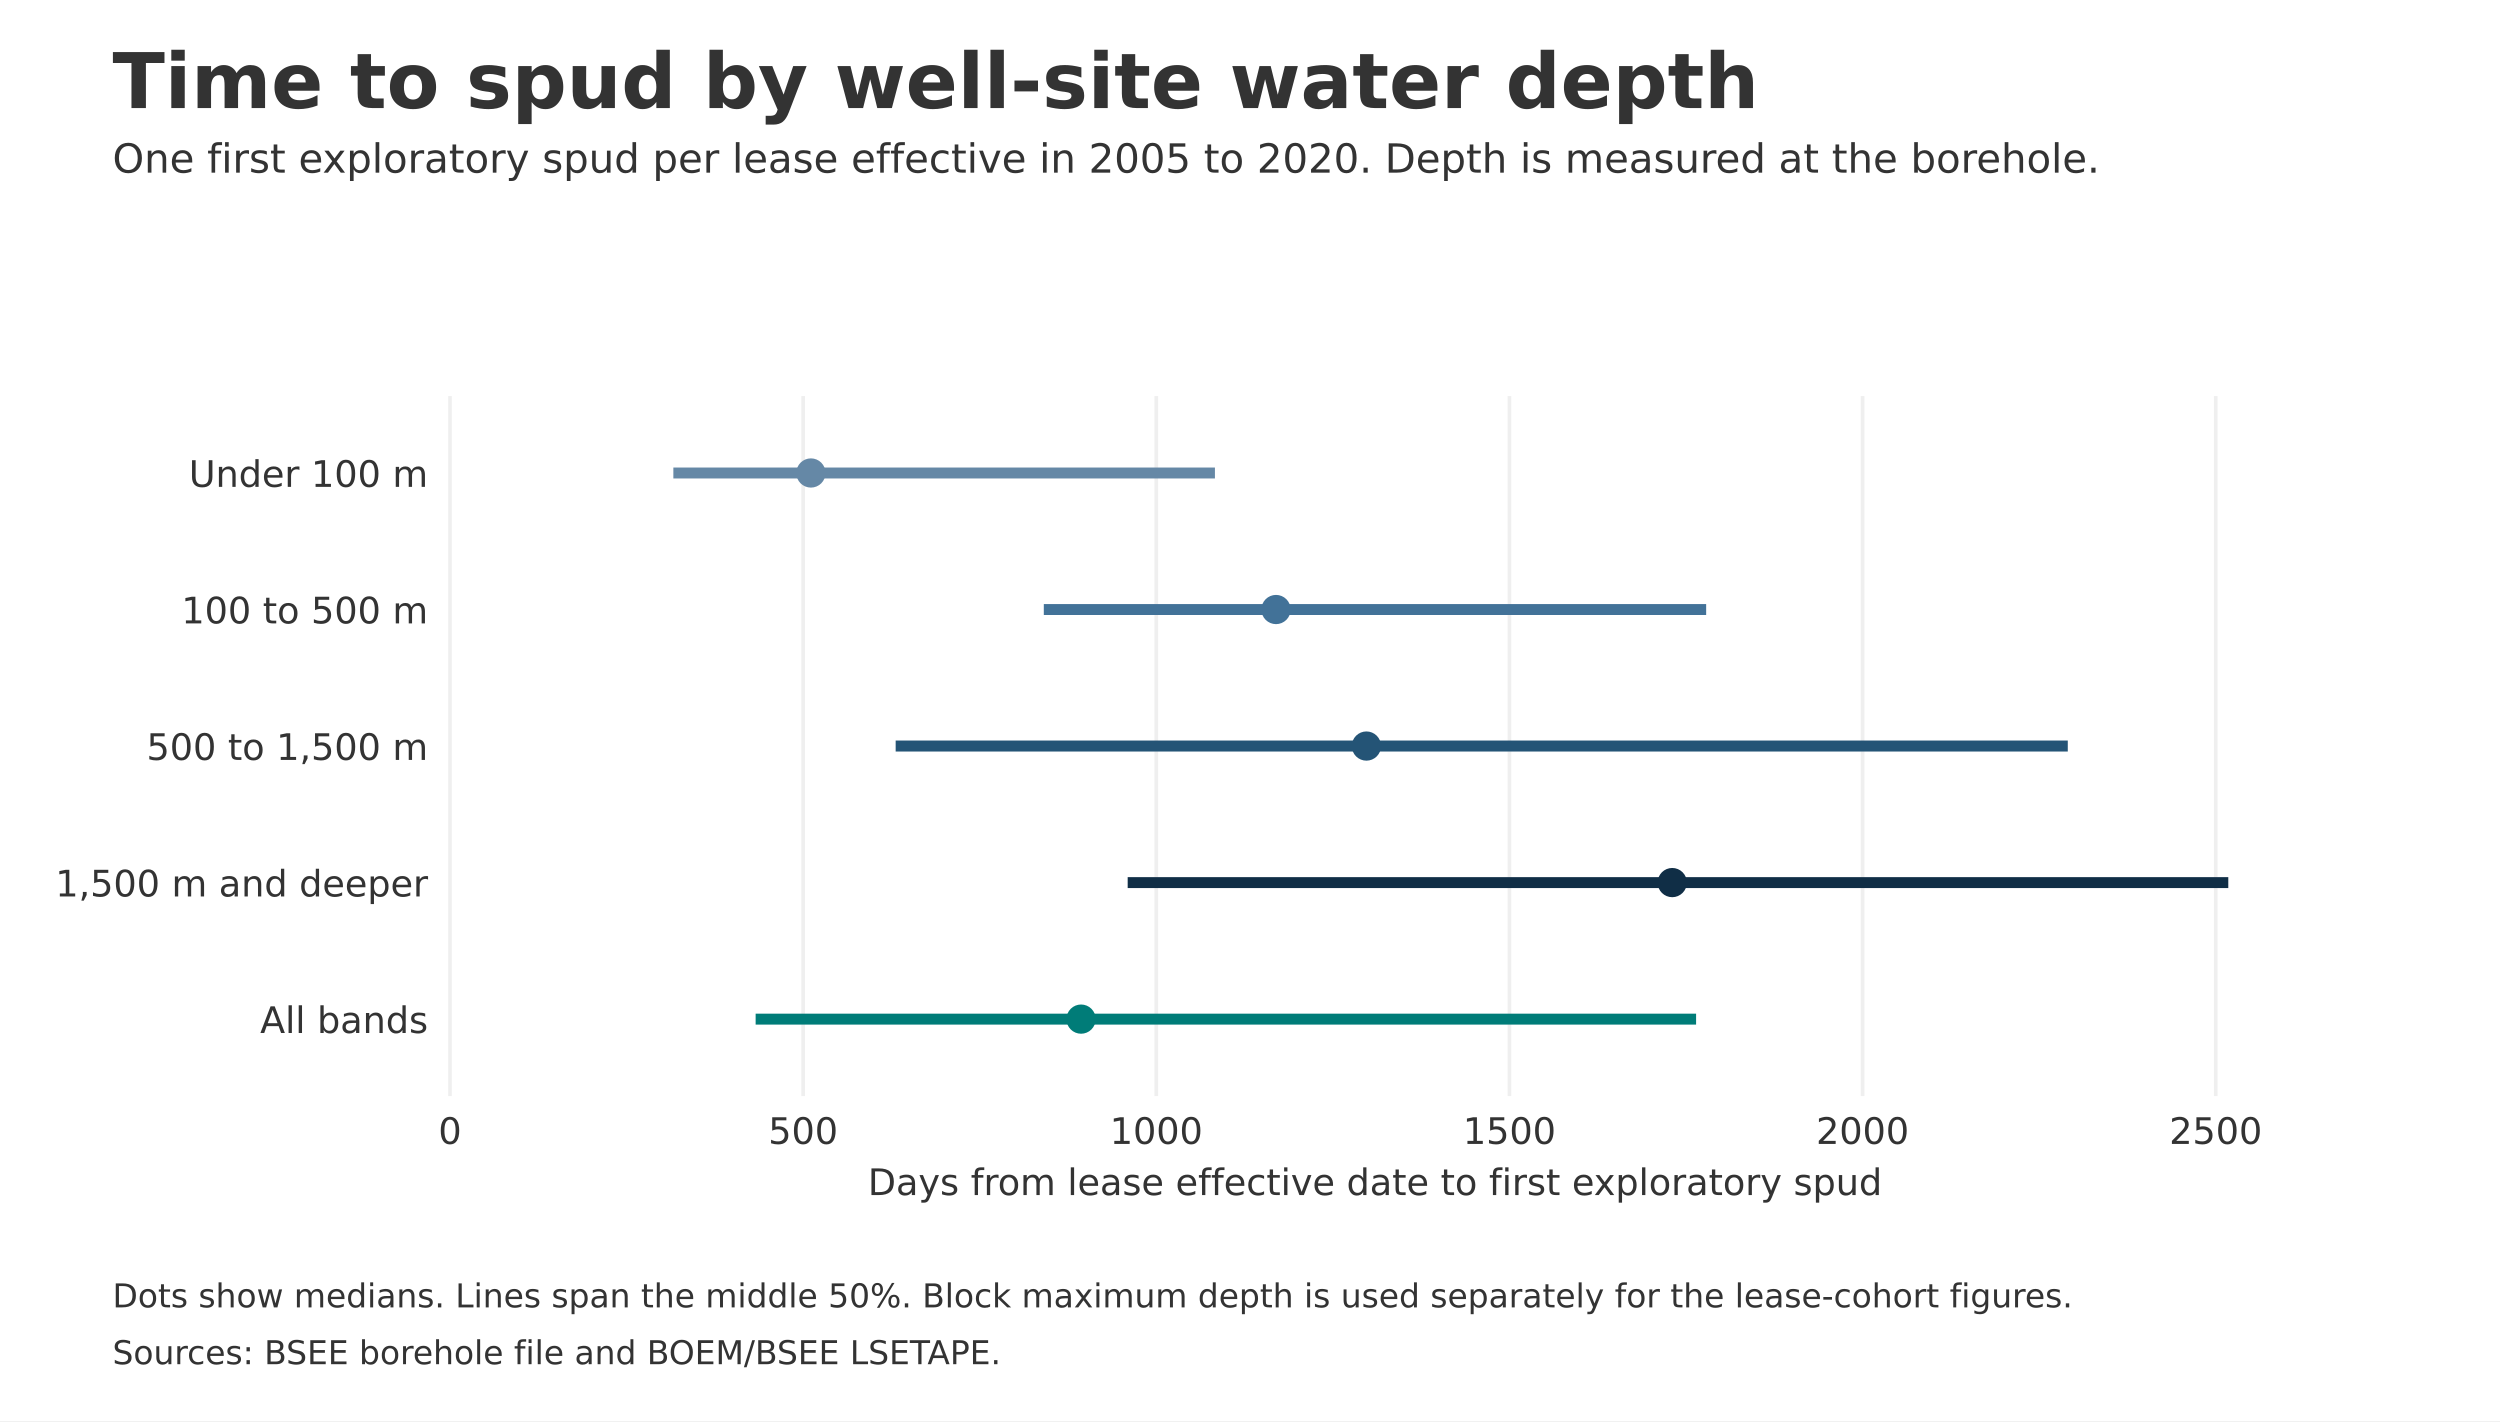
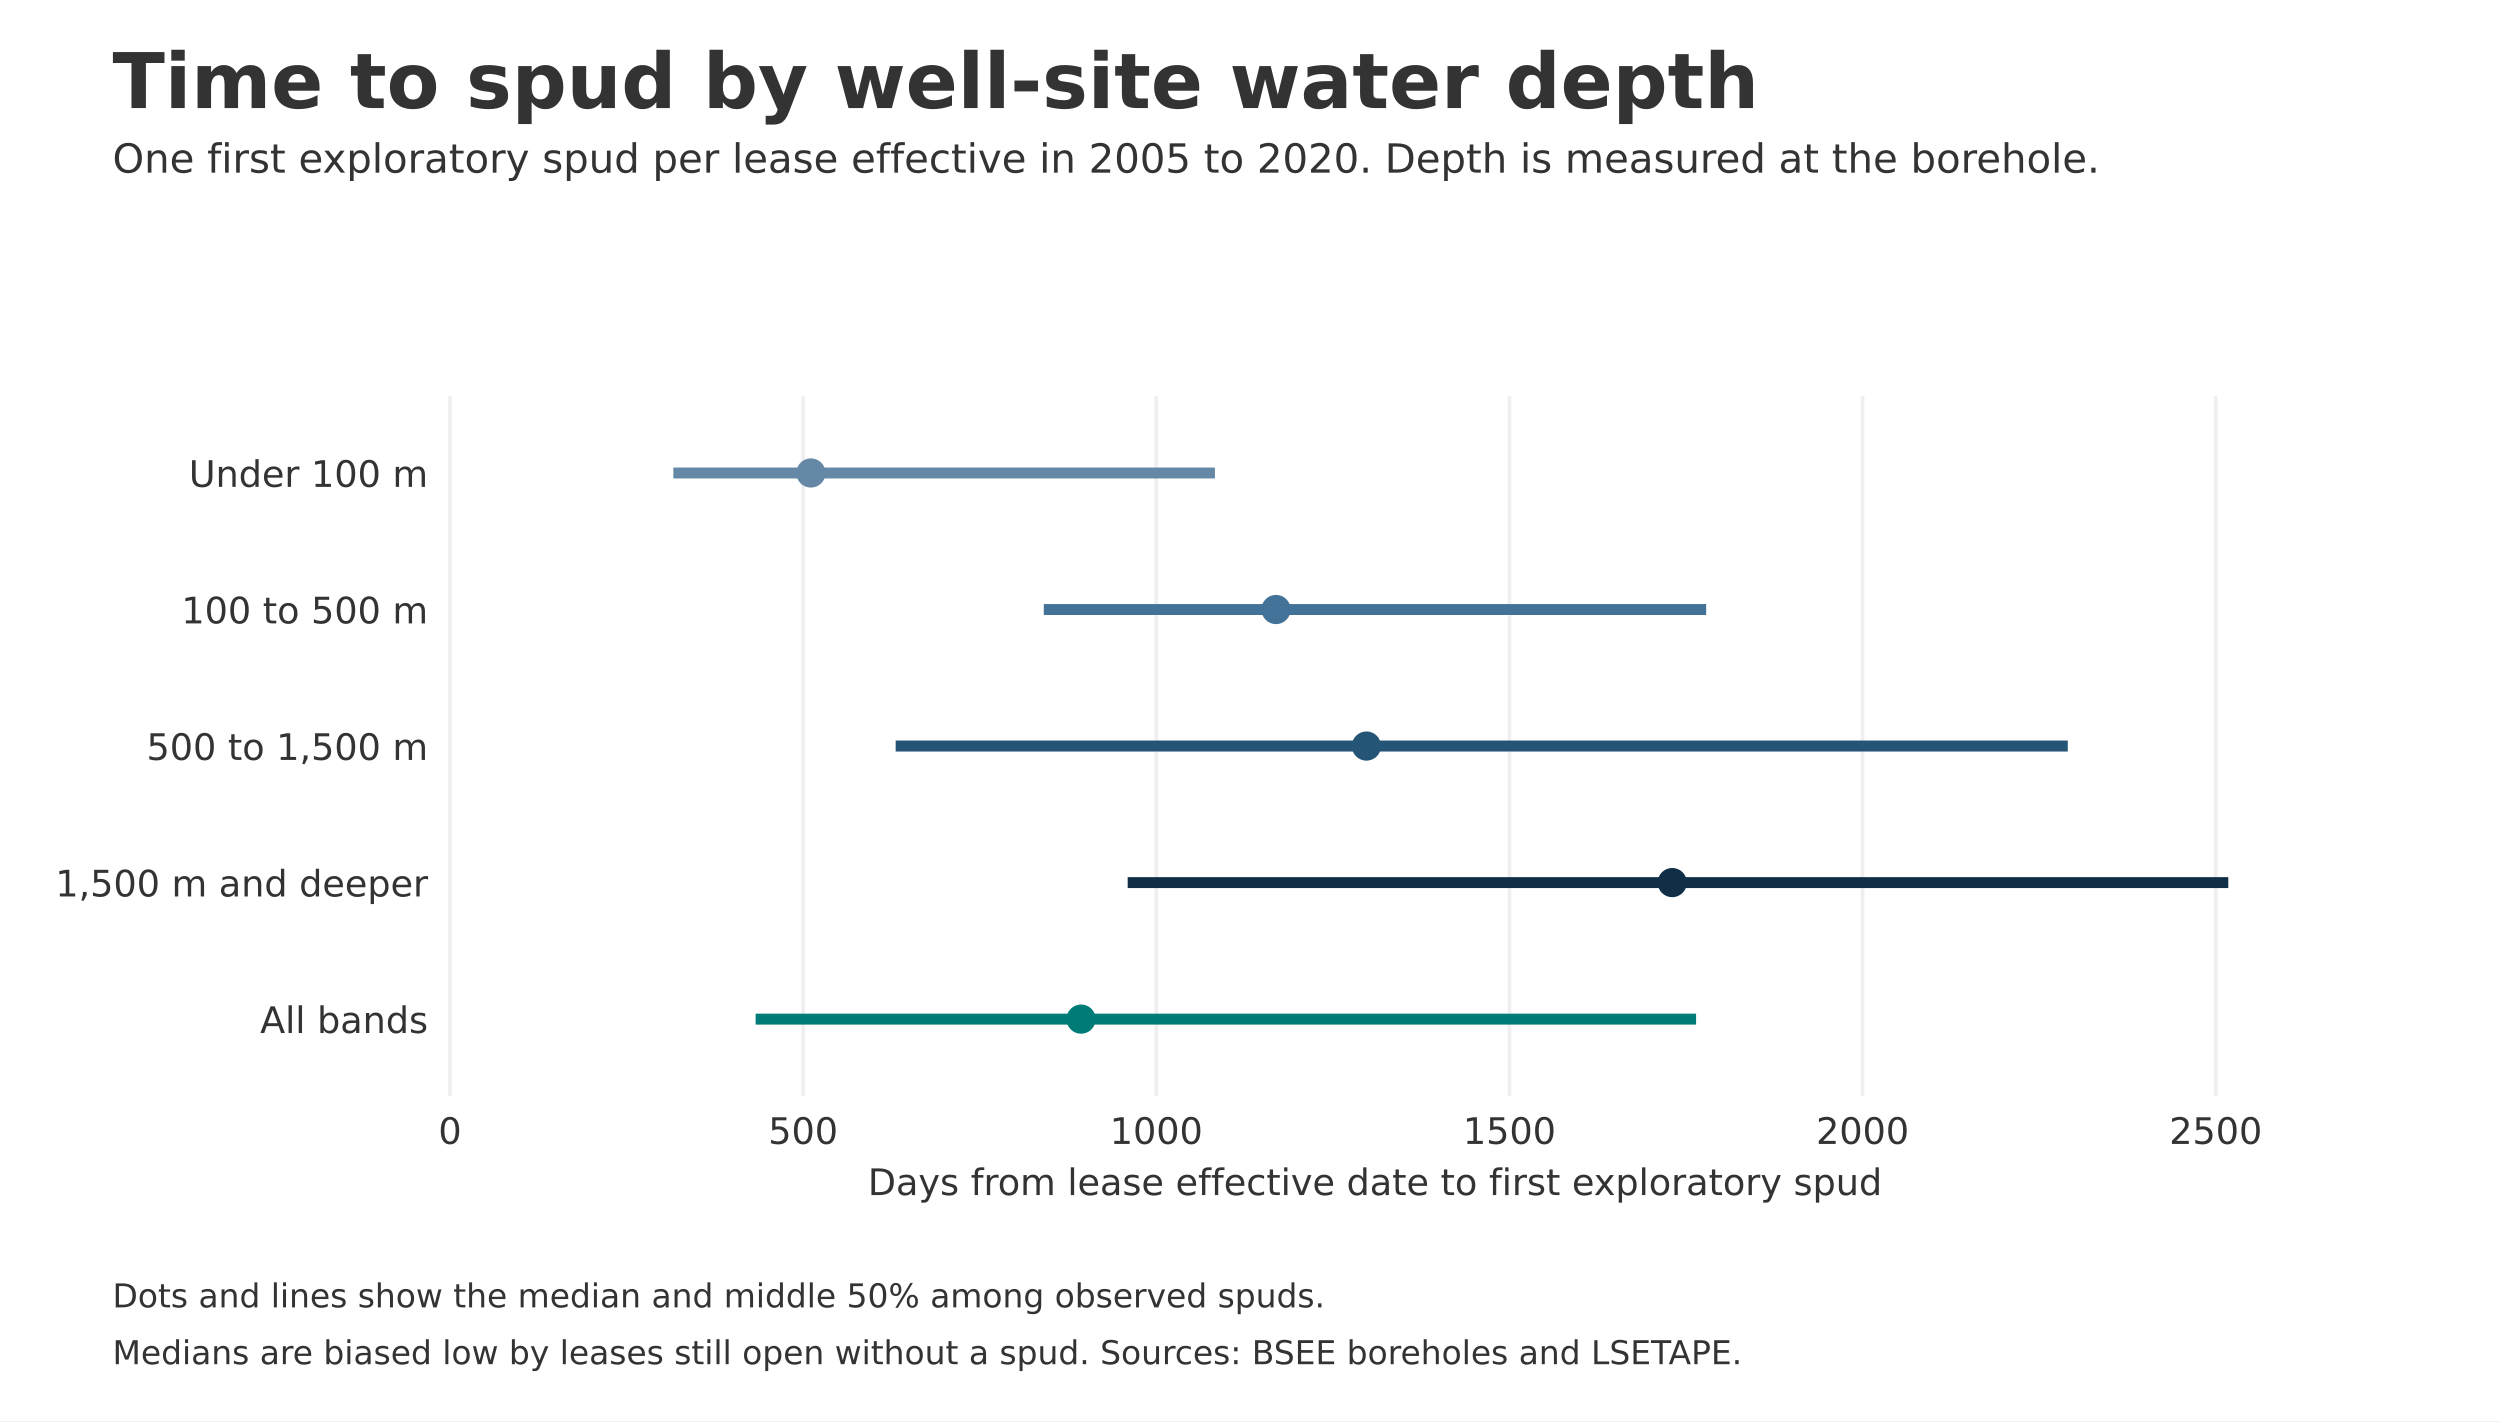
<svg xmlns="http://www.w3.org/2000/svg" xmlns:xlink="http://www.w3.org/1999/xlink" width="684pt" height="388.8pt" viewBox="0 0 684 388.8" version="1.1">
  <defs>
    <style type="text/css">*{stroke-linejoin: round; stroke-linecap: butt}</style>
  </defs>
  <g id="figure_1">
    <g id="patch_1">
      <path d="M 0 388.8  L 684 388.8  L 684 0  L 0 0  z " style="fill: #ffffff" />
    </g>
    <g id="axes_1">
      <g id="patch_2">
        <path d="M 123.12 299.376  L 629.28 299.376  L 629.28 108.864  L 123.12 108.864  z " style="fill: #ffffff" />
      </g>
      <g id="matplotlib.axis_1">
        <g id="xtick_1">
          <g id="line2d_1">
            <path d="M 123.12 299.376  L 123.12 108.864  " style="fill: none; stroke: #efefef; stroke-linecap: square" />
          </g>
          <g id="line2d_2" />
          <g id="text_1">
            <text style="font-size: 10px; font-family: 'DejaVu Sans'; text-anchor: middle; fill: #333333" x="123.12" y="312.974" transform="rotate(-0 123.12 312.9737)">0</text>
          </g>
        </g>
        <g id="xtick_2">
          <g id="line2d_3">
            <path d="M 219.741 299.376  L 219.741 108.864  " style="fill: none; stroke: #efefef; stroke-linecap: square" />
          </g>
          <g id="line2d_4" />
          <g id="text_2">
            <text style="font-size: 10px; font-family: 'DejaVu Sans'; text-anchor: middle; fill: #333333" x="219.741" y="312.974" transform="rotate(-0 219.7412 312.9737)">500</text>
          </g>
        </g>
        <g id="xtick_3">
          <g id="line2d_5">
            <path d="M 316.362 299.376  L 316.362 108.864  " style="fill: none; stroke: #efefef; stroke-linecap: square" />
          </g>
          <g id="line2d_6" />
          <g id="text_3">
            <text style="font-size: 10px; font-family: 'DejaVu Sans'; text-anchor: middle; fill: #333333" x="316.362" y="312.974" transform="rotate(-0 316.3625 312.9737)">1000</text>
          </g>
        </g>
        <g id="xtick_4">
          <g id="line2d_7">
            <path d="M 412.984 299.376  L 412.984 108.864  " style="fill: none; stroke: #efefef; stroke-linecap: square" />
          </g>
          <g id="line2d_8" />
          <g id="text_4">
            <text style="font-size: 10px; font-family: 'DejaVu Sans'; text-anchor: middle; fill: #333333" x="412.984" y="312.974" transform="rotate(-0 412.9837 312.9737)">1500</text>
          </g>
        </g>
        <g id="xtick_5">
          <g id="line2d_9">
            <path d="M 509.605 299.376  L 509.605 108.864  " style="fill: none; stroke: #efefef; stroke-linecap: square" />
          </g>
          <g id="line2d_10" />
          <g id="text_5">
            <text style="font-size: 10px; font-family: 'DejaVu Sans'; text-anchor: middle; fill: #333333" x="509.605" y="312.974" transform="rotate(-0 509.6049 312.9737)">2000</text>
          </g>
        </g>
        <g id="xtick_6">
          <g id="line2d_11">
            <path d="M 606.226 299.376  L 606.226 108.864  " style="fill: none; stroke: #efefef; stroke-linecap: square" />
          </g>
          <g id="line2d_12" />
          <g id="text_6">
            <text style="font-size: 10px; font-family: 'DejaVu Sans'; text-anchor: middle; fill: #333333" x="606.226" y="312.974" transform="rotate(-0 606.2262 312.9737)">2500</text>
          </g>
        </g>
        <g id="text_7">
          <text style="font-size: 10px; font-family: 'DejaVu Sans'; text-anchor: middle; fill: #333333" x="376.2" y="326.974" transform="rotate(-0 376.2 326.9744)">Days from lease effective date to first exploratory spud</text>
        </g>
      </g>
      <g id="matplotlib.axis_2">
        <g id="ytick_1">
          <g id="line2d_13" />
          <g id="text_8">
            <text style="font-size: 10px; font-family: 'DejaVu Sans'; text-anchor: end; fill: #333333" x="117.12" y="133.209" transform="rotate(-0 117.12 133.2086)">Under 100 m</text>
          </g>
        </g>
        <g id="ytick_2">
          <g id="line2d_14" />
          <g id="text_9">
            <text style="font-size: 10px; font-family: 'DejaVu Sans'; text-anchor: end; fill: #333333" x="117.12" y="170.564" transform="rotate(-0 117.12 170.5635)">100 to 500 m</text>
          </g>
        </g>
        <g id="ytick_3">
          <g id="line2d_15" />
          <g id="text_10">
            <text style="font-size: 10px; font-family: 'DejaVu Sans'; text-anchor: end; fill: #333333" x="117.12" y="207.919" transform="rotate(-0 117.12 207.9188)">500 to 1,500 m</text>
          </g>
        </g>
        <g id="ytick_4">
          <g id="line2d_16" />
          <g id="text_11">
            <text style="font-size: 10px; font-family: 'DejaVu Sans'; text-anchor: end; fill: #333333" x="117.12" y="245.275" transform="rotate(-0 117.12 245.2745)">1,500 m and deeper</text>
          </g>
        </g>
        <g id="ytick_5">
          <g id="line2d_17" />
          <g id="text_12">
            <text style="font-size: 10px; font-family: 'DejaVu Sans'; text-anchor: end; fill: #333333" x="117.12" y="282.63" transform="rotate(-0 117.12 282.6298)">All bands</text>
          </g>
        </g>
      </g>
      <g id="line2d_18">
        <path d="M 185.731 129.409  L 330.904 129.409  " style="fill: none; stroke: #6588a6; stroke-width: 3; stroke-linecap: square" />
      </g>
      <g id="line2d_19">
        <defs>
          <path id="m942c2bf03a" d="M 0 3.5  C 0.928 3.5 1.819 3.131 2.475 2.475  C 3.131 1.819 3.5 0.928 3.5 0  C 3.5 -0.928 3.131 -1.819 2.475 -2.475  C 1.819 -3.131 0.928 -3.5 0 -3.5  C -0.928 -3.5 -1.819 -3.131 -2.475 -2.475  C -3.131 -1.819 -3.5 -0.928 -3.5 0  C -3.5 0.928 -3.131 1.819 -2.475 2.475  C -1.819 3.131 -0.928 3.5 0 3.5  z " style="stroke: #6588a6" />
        </defs>
        <g>
          <use xlink:href="#m942c2bf03a" x="221.867" y="129.409" style="fill: #6588a6; stroke: #6588a6" />
        </g>
      </g>
      <g id="line2d_20">
        <path d="M 287.086 166.765  L 465.304 166.765  " style="fill: none; stroke: #427298; stroke-width: 3; stroke-linecap: square" />
      </g>
      <g id="line2d_21">
        <defs>
          <path id="m6487ddf5b7" d="M 0 3.5  C 0.928 3.5 1.819 3.131 2.475 2.475  C 3.131 1.819 3.5 0.928 3.5 0  C 3.5 -0.928 3.131 -1.819 2.475 -2.475  C 1.819 -3.131 0.928 -3.5 0 -3.5  C -0.928 -3.5 -1.819 -3.131 -2.475 -2.475  C -3.131 -1.819 -3.5 -0.928 -3.5 0  C -3.5 0.928 -3.131 1.819 -2.475 2.475  C -1.819 3.131 -0.928 3.5 0 3.5  z " style="stroke: #427298" />
        </defs>
        <g>
          <use xlink:href="#m6487ddf5b7" x="349.117" y="166.765" style="fill: #427298; stroke: #427298" />
        </g>
      </g>
      <g id="line2d_22">
        <path d="M 246.554 204.12  L 564.244 204.12  " style="fill: none; stroke: #245476; stroke-width: 3; stroke-linecap: square" />
      </g>
      <g id="line2d_23">
        <defs>
          <path id="m08c0872931" d="M 0 3.5  C 0.928 3.5 1.819 3.131 2.475 2.475  C 3.131 1.819 3.5 0.928 3.5 0  C 3.5 -0.928 3.131 -1.819 2.475 -2.475  C 1.819 -3.131 0.928 -3.5 0 -3.5  C -0.928 -3.5 -1.819 -3.131 -2.475 -2.475  C -3.131 -1.819 -3.5 -0.928 -3.5 0  C -3.5 0.928 -3.131 1.819 -2.475 2.475  C -1.819 3.131 -0.928 3.5 0 3.5  z " style="stroke: #245476" />
        </defs>
        <g>
          <use xlink:href="#m08c0872931" x="373.852" y="204.12" style="fill: #245476; stroke: #245476" />
        </g>
      </g>
      <g id="line2d_24">
        <path d="M 310.034 241.475  L 608.159 241.475  " style="fill: none; stroke: #102e46; stroke-width: 3; stroke-linecap: square" />
      </g>
      <g id="line2d_25">
        <defs>
          <path id="mf470e7955b" d="M 0 3.5  C 0.928 3.5 1.819 3.131 2.475 2.475  C 3.131 1.819 3.5 0.928 3.5 0  C 3.5 -0.928 3.131 -1.819 2.475 -2.475  C 1.819 -3.131 0.928 -3.5 0 -3.5  C -0.928 -3.5 -1.819 -3.131 -2.475 -2.475  C -3.131 -1.819 -3.5 -0.928 -3.5 0  C -3.5 0.928 -3.131 1.819 -2.475 2.475  C -1.819 3.131 -0.928 3.5 0 3.5  z " style="stroke: #102e46" />
        </defs>
        <g>
          <use xlink:href="#mf470e7955b" x="457.526" y="241.475" style="fill: #102e46; stroke: #102e46" />
        </g>
      </g>
      <g id="line2d_26">
        <path d="M 208.243 278.831  L 462.55 278.831  " style="fill: none; stroke: #007c78; stroke-width: 3; stroke-linecap: square" />
      </g>
      <g id="line2d_27">
        <defs>
          <path id="m48ffb13593" d="M 0 3.5  C 0.928 3.5 1.819 3.131 2.475 2.475  C 3.131 1.819 3.5 0.928 3.5 0  C 3.5 -0.928 3.131 -1.819 2.475 -2.475  C 1.819 -3.131 0.928 -3.5 0 -3.5  C -0.928 -3.5 -1.819 -3.131 -2.475 -2.475  C -3.131 -1.819 -3.5 -0.928 -3.5 0  C -3.5 0.928 -3.131 1.819 -2.475 2.475  C -1.819 3.131 -0.928 3.5 0 3.5  z " style="stroke: #007c78" />
        </defs>
        <g>
          <use xlink:href="#m48ffb13593" x="295.782" y="278.831" style="fill: #007c78; stroke: #007c78" />
        </g>
      </g>
    </g>
    <g id="text_13">
      <text style="font-weight: 700; font-size: 21px; font-family: 'DejaVu Sans'; text-anchor: start; fill: #333333" x="30.78" y="29.565" transform="rotate(-0 30.78 29.56472)">Time to spud by well-site water depth</text>
    </g>
    <g id="text_14">
      <text style="font-size: 11px; font-family: 'DejaVu Sans'; text-anchor: start; fill: #333333" x="30.78" y="47.238" transform="rotate(-0 30.78 47.23828)">One first exploratory spud per lease effective in 2005 to 2020. Depth is measured at the borehole.</text>
    </g>
    <g id="text_15">
-       <text style="font-size: 9px; font-family: 'DejaVu Sans'; text-anchor: start; fill: #333333" x="30.78" y="357.696" transform="rotate(-0 30.78 357.696)">Dots show medians. Lines span the middle 50%. Block maximum depth is used separately for the lease-cohort figures.</text>
+       <text style="font-size: 9px; font-family: 'DejaVu Sans'; text-anchor: start; fill: #333333" x="30.78" y="357.696" transform="rotate(-0 30.78 357.696)">Dots and lines show the median and middle 50% among observed spuds.</text>
    </g>
    <g id="text_16">
-       <text style="font-size: 9px; font-family: 'DejaVu Sans'; text-anchor: start; fill: #333333" x="30.78" y="373.248" transform="rotate(-0 30.78 373.248)">Sources: BSEE borehole file and BOEM/BSEE LSETAPE.</text>
+       <text style="font-size: 9px; font-family: 'DejaVu Sans'; text-anchor: start; fill: #333333" x="30.78" y="373.248" transform="rotate(-0 30.78 373.248)">Medians are biased low by leases still open without a spud. Sources: BSEE boreholes and LSETAPE.</text>
    </g>
  </g>
</svg>
